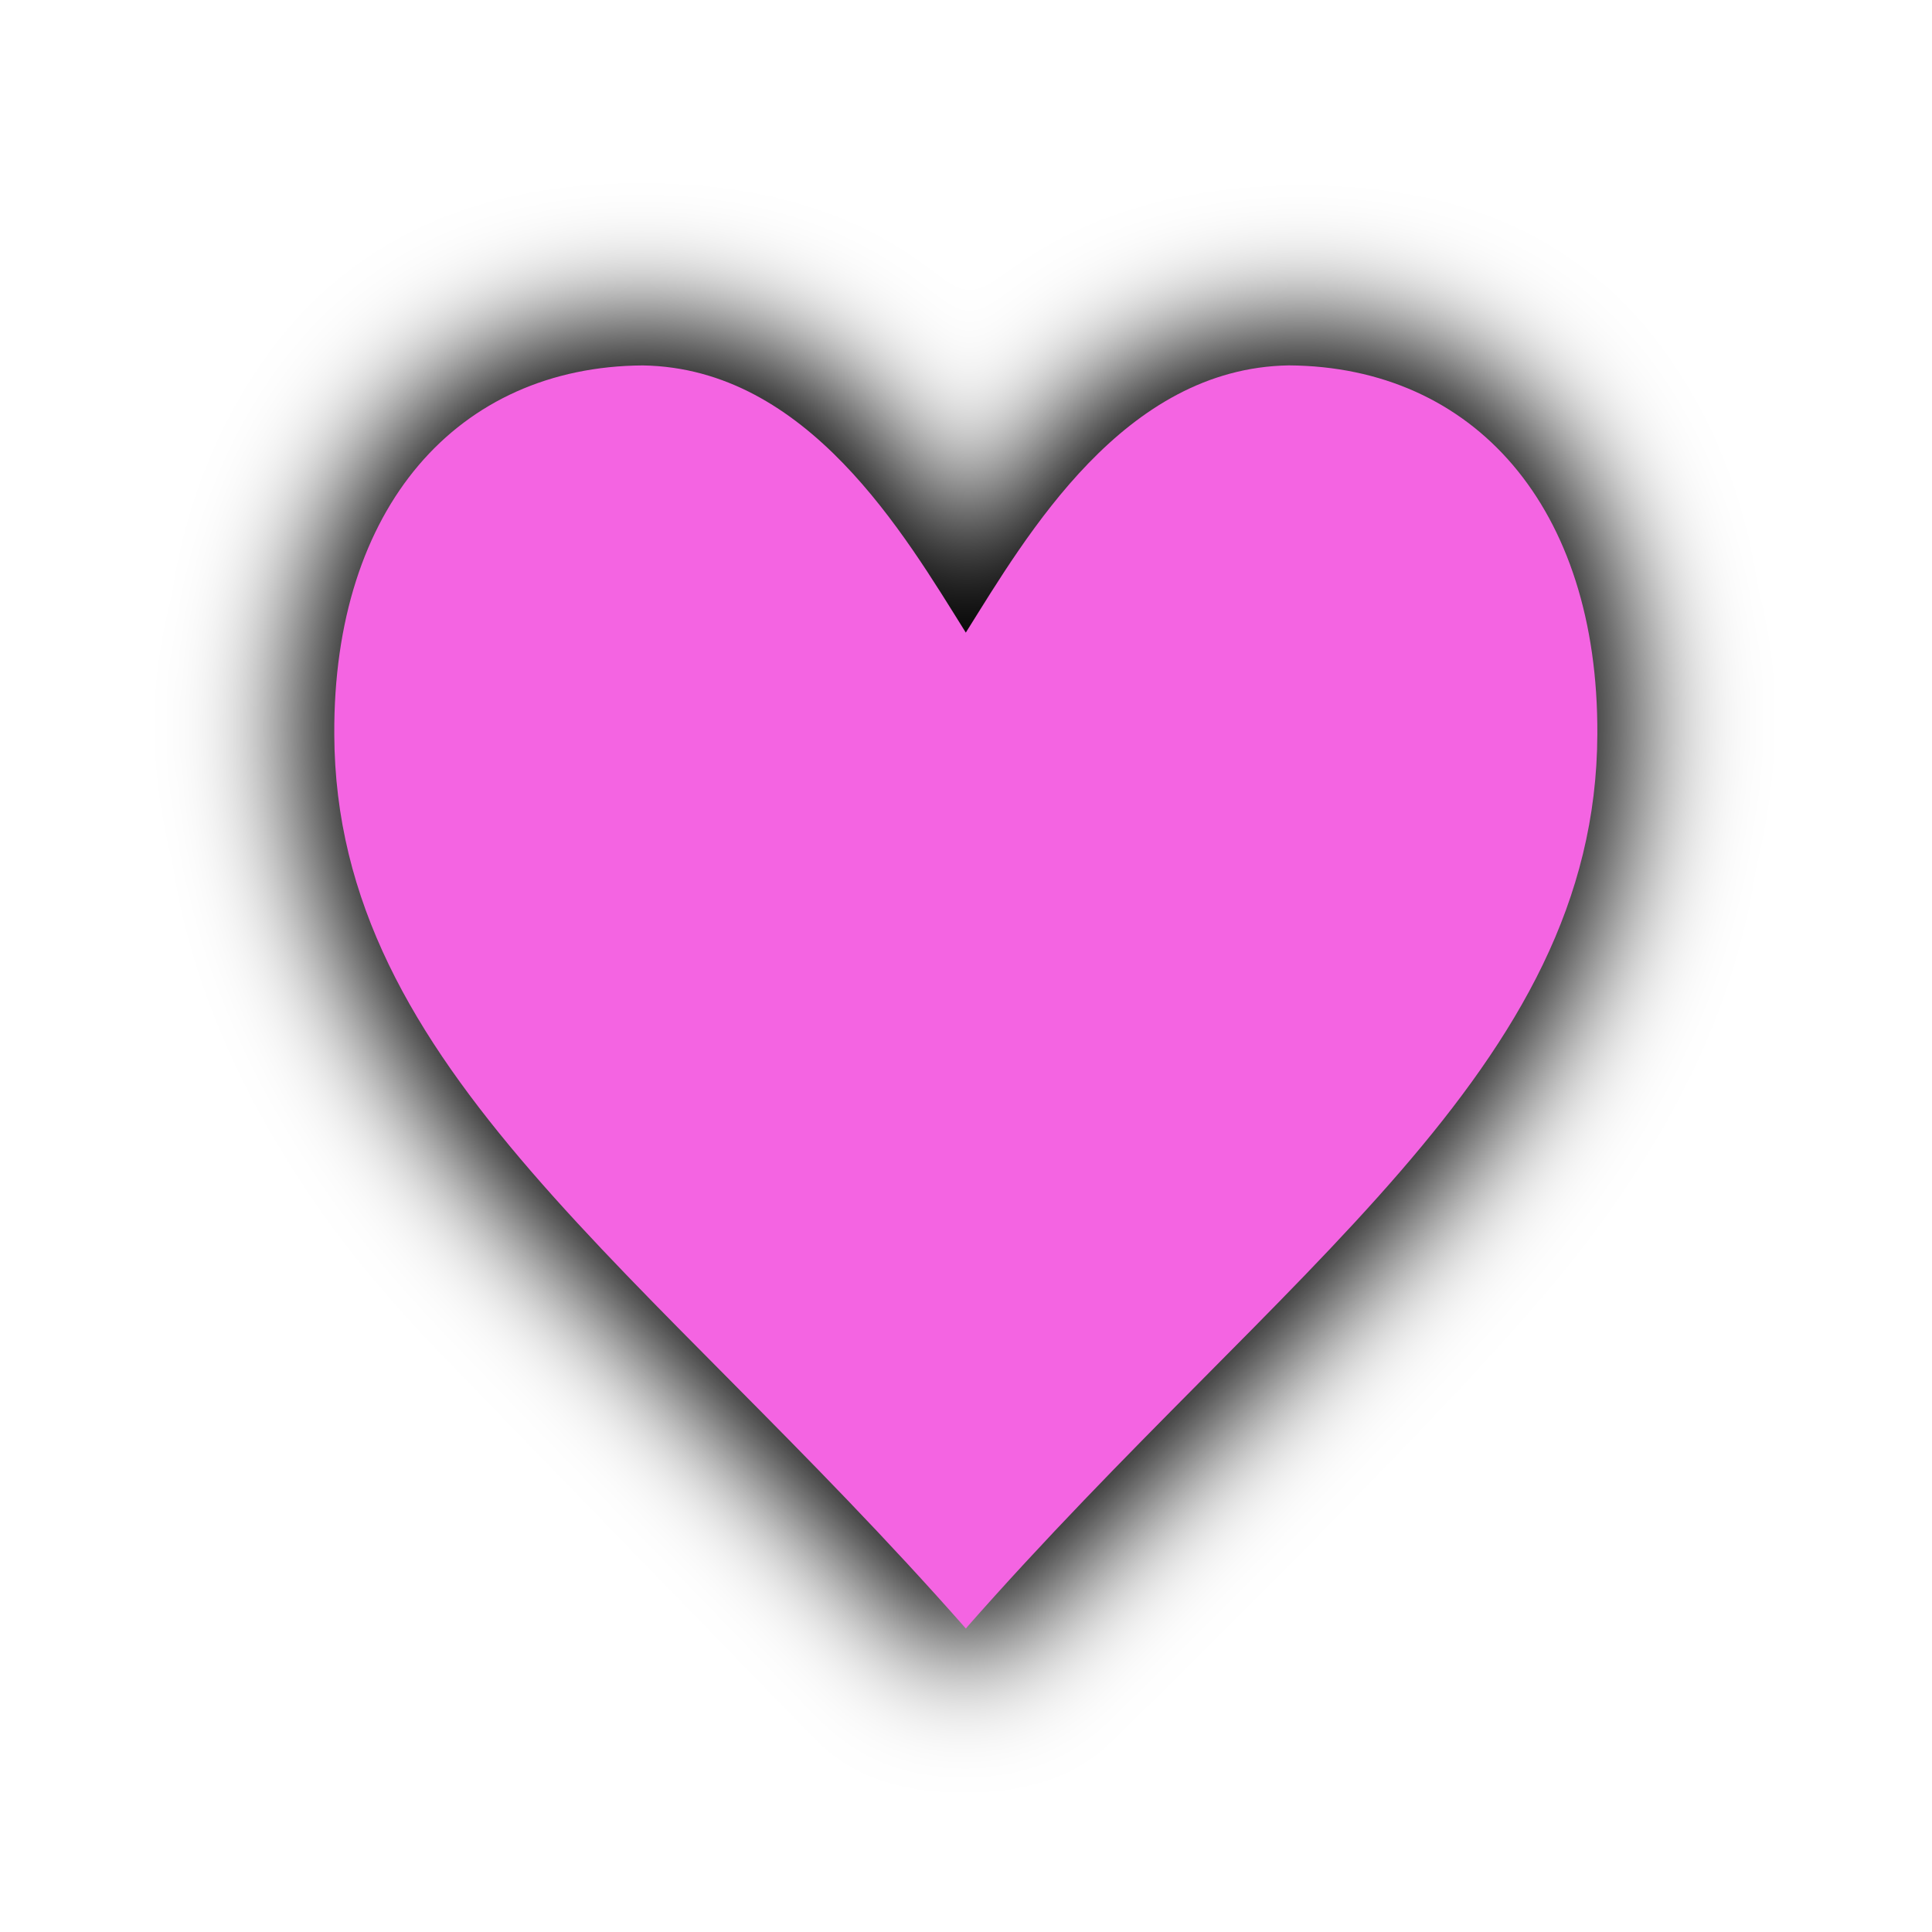
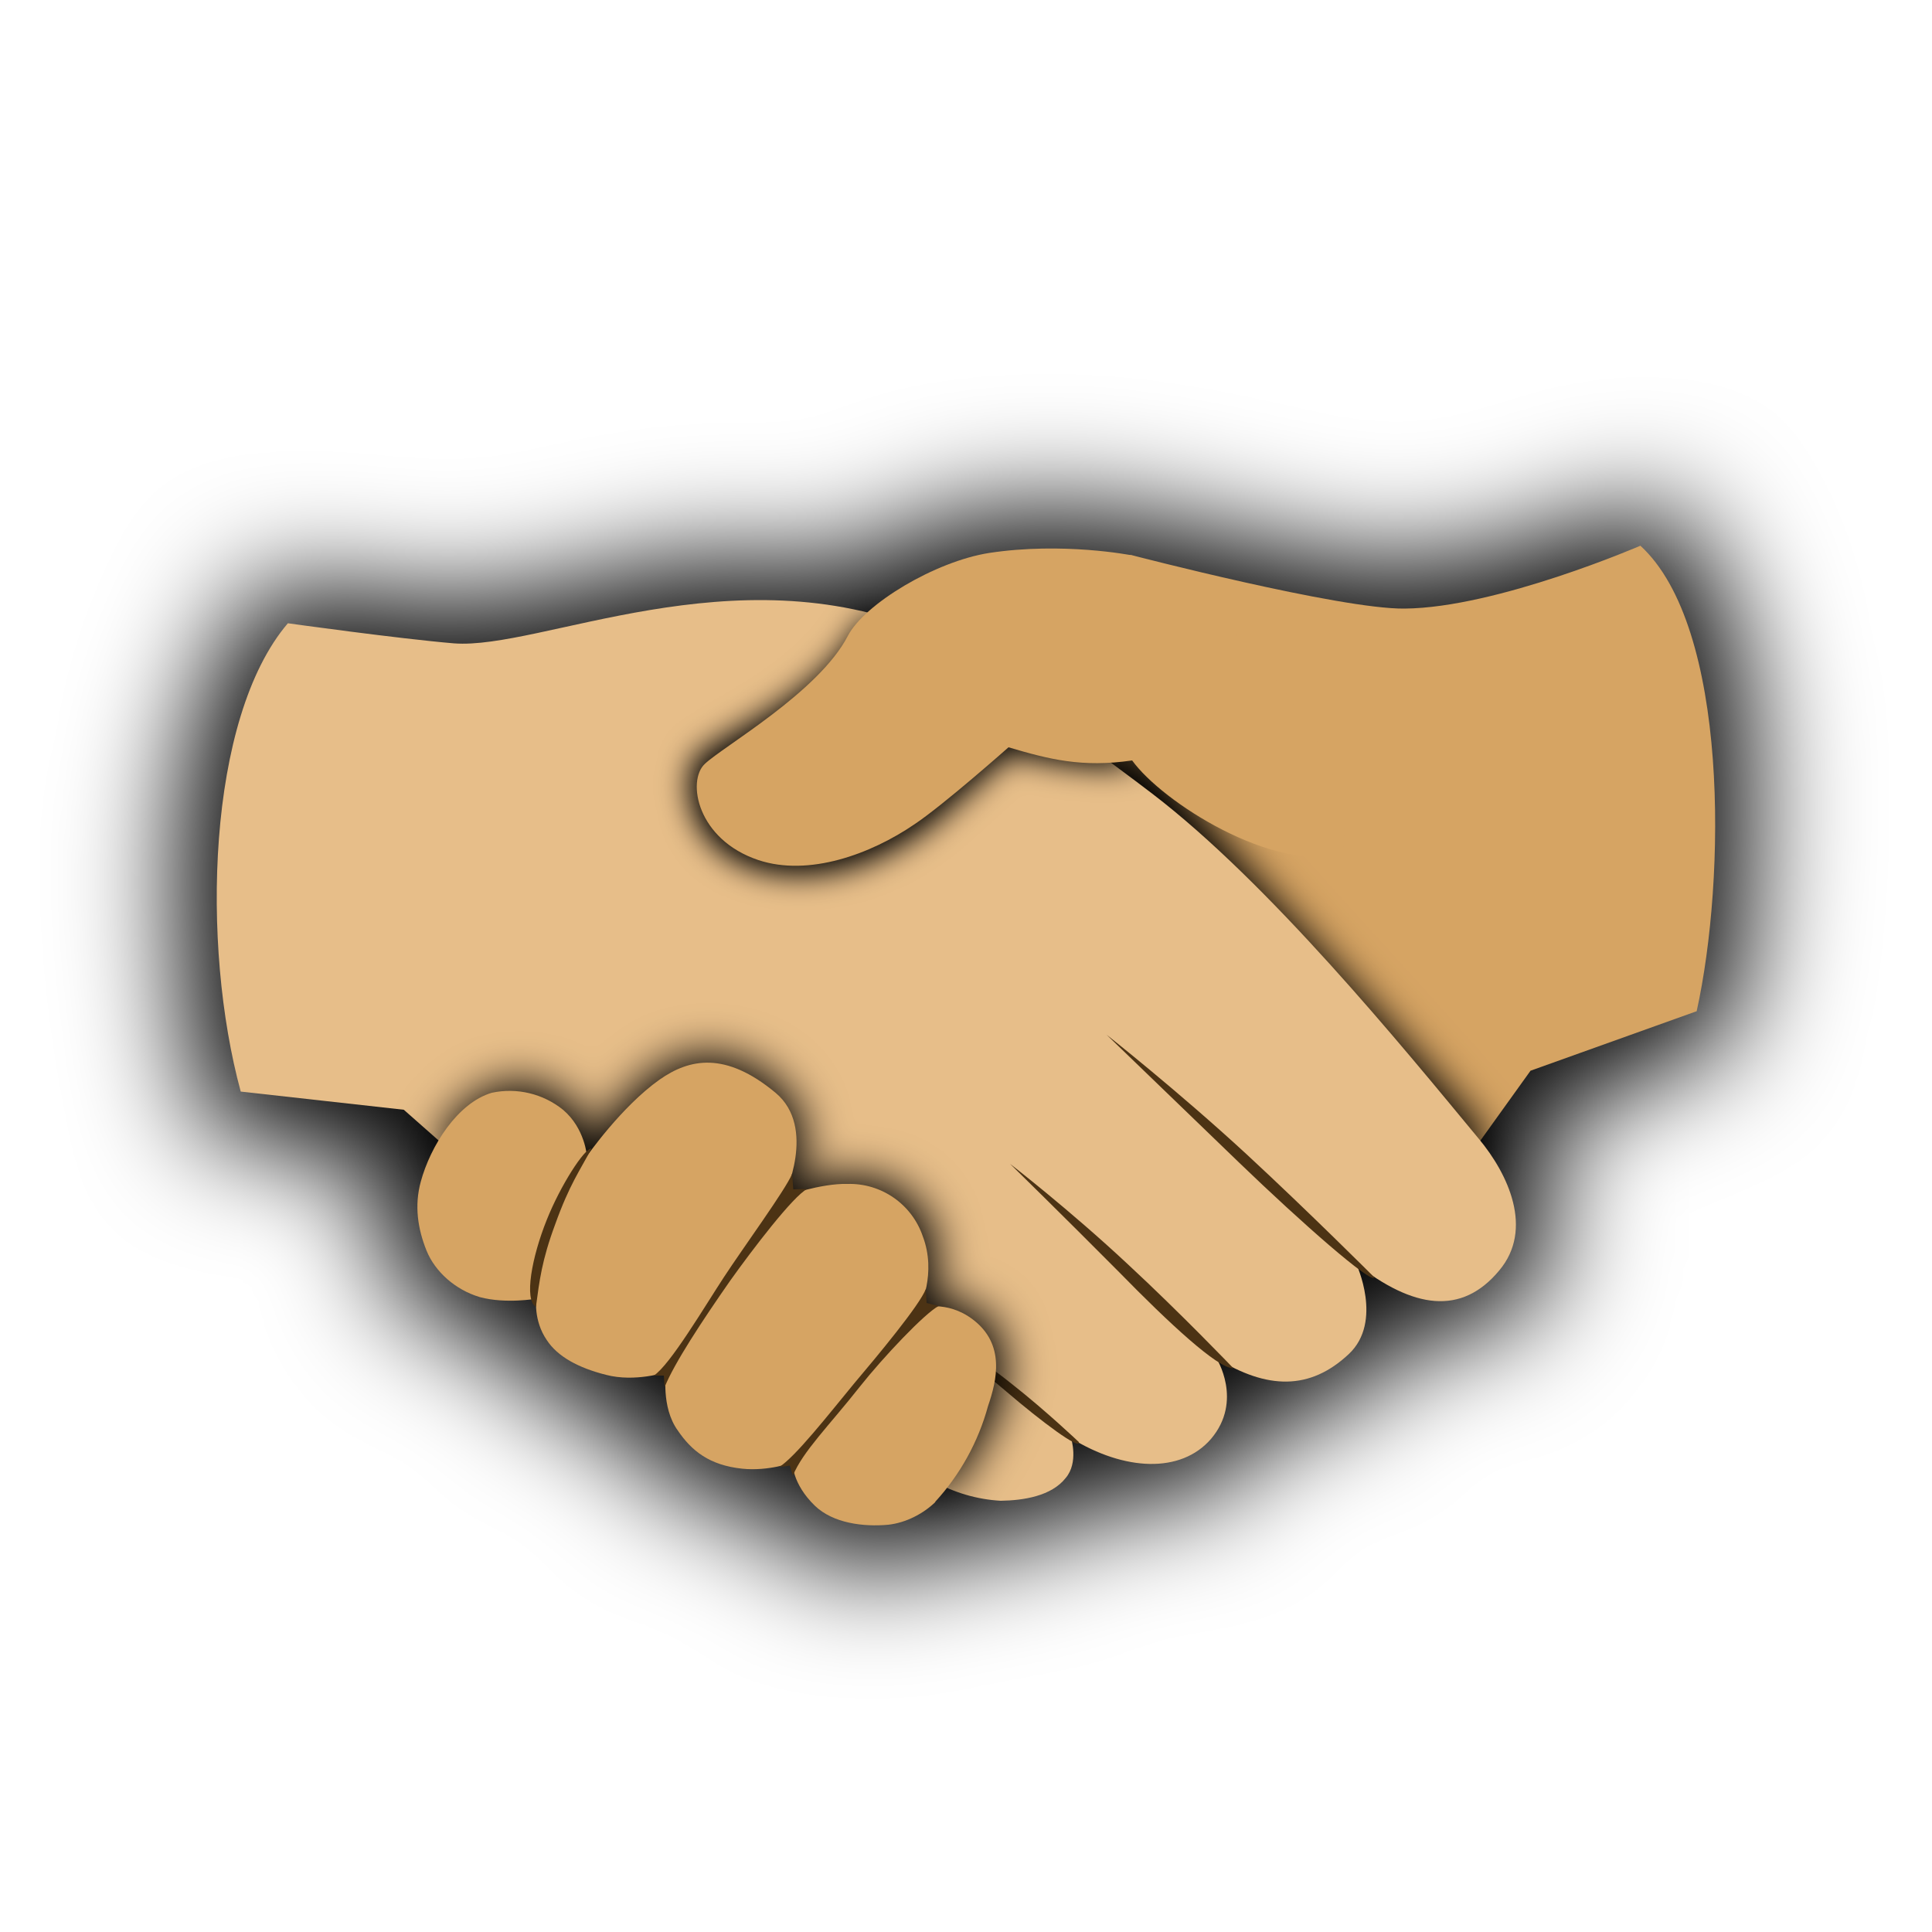
- <svg xmlns="http://www.w3.org/2000/svg" version="1.1" viewBox="0 0 50 50" id="svg2017" xml:space="preserve">
-   <defs id="defs1991">
-     <filter id="a" x="-0.108" y="-0.108" width="1.216" height="1.216" color-interpolation-filters="sRGB">
-       <feGaussianBlur stdDeviation="2.16" id="feGaussianBlur1988" />
+ <svg xmlns="http://www.w3.org/2000/svg" viewBox="0 0 50 50" xml:space="preserve">
+   <defs>
+     <filter id="d" x="-.09" y="-.12" width="1.19" height="1.24" color-interpolation-filters="sRGB">
+       <feGaussianBlur stdDeviation=".52" />
    </filter>
-     <filter style="color-interpolation-filters:sRGB" id="filter37092" x="-0.109" y="-0.107" width="1.217" height="1.215">
-       <feGaussianBlur stdDeviation="1.807" id="feGaussianBlur37094" />
+     <filter id="c" x="-.08" y="-.14" width="1.16" height="1.29" color-interpolation-filters="sRGB">
+       <feGaussianBlur stdDeviation=".36" />
+     </filter>
+     <filter id="b" x="-.11" y="-.11" width="1.21" height="1.21" color-interpolation-filters="sRGB">
+       <feGaussianBlur stdDeviation=".46" />
+     </filter>
+     <filter id="a" x="-.09" y="-.13" width="1.18" height="1.27" color-interpolation-filters="sRGB">
+       <feGaussianBlur stdDeviation="1.53" />
    </filter>
  </defs>
-   <path style="opacity:1;mix-blend-mode:normal;fill:#000000;fill-opacity:1;filter:url(#filter37092)" d="m 24.938,46 c 0,0 8.542,-8.301 13.125,-13.375 4.115,-4.555 6.834,-9.216 6.875,-15.191 C 44.974,12.163 41.962,5.671 35.125,5.688 c -8.087,0.02 -10.125,8.041 -10.125,8.041 0,0 -1.886,-8.141 -9.75,-8.106 C 7.968,5.654 5.082,12.422 5,17.375 4.908,22.961 7.911,28.452 12.125,32.812 16.769,37.619 24.938,46 24.938,46 Z" id="path35578" transform="matrix(0.8630549,0,0,0.8630549,3.419228,3.534672)" />
-   <path style="fill:#f464e2;fill-opacity:1;stroke-width:0.863" d="M 24.995,42.145 C 16.769,32.797 8.68,27.668 8.651,19.005 8.62,13.117 11.854,9.488 16.635,9.457 c 4.271,0.068 6.777,4.386 8.361,6.916 l 5.395,-0.134 4.809,9.562 -4.829,8.435 z" id="path24582-3" />
-   <path style="opacity:1;fill:#f464e2;fill-opacity:1;stroke-width:0.863" d="m 24.995,42.145 c 8.226,-9.349 16.316,-14.477 16.344,-23.141 0.032,-5.888 -3.203,-9.517 -7.983,-9.548 -4.271,0.068 -6.777,4.386 -8.361,6.916 l -2.7e-5,25.772 z" id="path24582" />
+   <path d="M6.87 15.09s3.5.57 5.03.57c2.29 0 4.37-1.05 6.66-1.1 1.53-.03 3.53.23 3.53.23s1.27-.93 2.1-1.16a12 12 0 0 1 4.31-.26c2.3.21 4.93 1.11 6.83 1.32 1.03.1 2.25-.05 3.27-.28 1.48-.33 4.33-1.37 4.33-1.37 1 .9 1.81 2.79 2.1 4.52.51 3.01-.03 9.25-.53 9.38l-3.94 1.62-1.06 1.19s.8 1.59.66 2.38a3.6 3.6 0 0 1-1.94 2.3c-.82.32-2.12-.18-2.12-.18s-.21.81-.54 1.28c-.39.56-1.07.97-1.75 1.06a4 4 0 0 1-1.27-.14s-.2.92-.48 1.33c-.4.58-1.17.9-1.87 1-.65.1-1.72-.32-1.72-.32s-.47.63-.81.82c-1 .54-1.94.76-2.94.37 0 0-.83.64-1.42.75-.9.15-2.13-.03-2.83-.61-.3-.26-.65-1.04-.65-1.04s-.85.15-1.32.03a3.4 3.4 0 0 1-1.69-1c-.27-.3-.5-1.12-.5-1.12s-1.38-.13-1.94-.5c-.54-.37-1.18-1.57-1.18-1.57s-1.15-.11-1.66-.4a3.3 3.3 0 0 1-1.56-1.94c-.2-.74.1-2.37.1-2.37l-4.6-.57s-.87-3.52-.77-7.45c.1-3.9 2.17-6.77 2.17-6.77" fill-rule="evenodd" filter="url(#a)" />
+   <path d="M42.45 14.12c2.3 2.1 2.22 8.61 1.46 12.05l-4.3 1.54-1.96 2.73C35.66 28.31 23 18.74 23 18.74s3.73-4.65 6.3-4.37c0 0 5.38 1.4 7.05 1.38 2.39-.02 6.11-1.63 6.11-1.63" fill="#d6a463" fill-rule="evenodd" />
+   <path d="M27.7 21.1c1.22-.57 1.9.91 3.27 2.5 1.34 1.55 4.27 4.67 5.82 6.5l-.42 1.23-10.12-9.39z" transform="translate(-2.1 -3.8)scale(1.10245)" fill-rule="evenodd" filter="url(#b)" />
+   <path d="M7.45 16.13s2.87.4 4.3.52c2.24.17 7.23-2.37 12.2-.31 0 0 3.69 2.53 5.87 4.2 3.02 2.31 6.44 6.5 8.45 8.93.76.91 1.43 2.34.53 3.41-.98 1.18-2.23.98-3.7-.17 0 0 .7 1.49-.19 2.33-1.01.95-2.12.92-3.43.11 0 0 .7 1.1-.14 2.09-.78.9-2.24.83-3.62-.02 0 0 .2.63-.14 1.03-.37.47-1.09.58-1.68.59a4 4 0 0 1-1.76-.52c-3.8-1.83-10.97-7.2-10.97-7.2l-2.72-2.4-4.22-.47c-1.03-3.78-.88-9.66 1.22-12.12" fill="#e7be89" fill-rule="evenodd" />
+   <path style="mix-blend-mode:normal" d="M22.2 17.93c-.84 1.73-3.04 2.62-3.88 3.22-.37.27-.43 1.7.7 2.4 1.21.75 2.68.34 3.19.14A6 6 0 0 0 24 22.6l1.62-1.47s2.46.6 3.03.17l-3.2-2.74Z" transform="translate(-2.1 -3.8)scale(1.10245)" fill-rule="evenodd" filter="url(#c)" />
+   <path d="M27.92 37.32s-.84-.8-1.73-1.5c-1-.8-1.85-1.28-1.85-1.28s.72.65 1.7 1.47c.91.78 1.93 1.54 1.88 1.31" fill="#4c3314" fill-rule="evenodd" />
+   <path d="M18.24 19.77c-.47.44-.2 1.96 1.39 2.49 1.3.43 2.9-.15 4.04-.93.75-.5 2.43-1.99 2.43-1.99 1.05.31 1.9.53 3.2.34.78 1.08 3.64 2.9 5.45 2.42.58-2.9-3.95-7.2-5.47-7.73 0 0-1.77-.35-3.68-.06-1.4.22-3.23 1.32-3.66 2.15-.75 1.45-3.23 2.86-3.7 3.31" fill="#d6a463" fill-rule="evenodd" />
+   <path style="mix-blend-mode:normal" d="M12.13 30.27s1.05-1.78 2.4-1.34 1.21 1.5 1.21 1.5 1.25-2.27 2.8-2.22c.96.03 1.95.7 2.2 1.65.2.71-.29 1.54-.29 1.54s1.65-.82 2.75.11c1.16.97.52 2.48.52 2.48s.76-.13 1.36.4c.35.32.44.95.4 1.5-.08.94-1.39 2.62-1.39 2.62a34 34 0 0 1-11.96-8.24" transform="translate(-2.1 -3.8)scale(1.10245)" fill-rule="evenodd" filter="url(#d)" />
+   <path d="M24.2 38.87a6 6 0 0 0 1.37-2.48c.23-.67.45-1.6-.39-2.24-.68-.52-1.38-.3-1.38-.3s.45-.89.08-1.86a2 2 0 0 0-1.95-1.35c-.68-.02-1.64.32-1.64.32s.86-1.78-.22-2.68c-1.3-1.08-2.23-.88-3-.34-.99.7-1.88 1.98-1.88 1.98s-.05-.72-.62-1.2a2.2 2.2 0 0 0-1.84-.44c-.89.26-1.59 1.38-1.84 2.3-.17.62-.08 1.22.15 1.79.22.54.74 1.01 1.38 1.2.67.18 1.46.04 1.46.04s-.08.56.27 1.07c.28.43.82.72 1.53.9.76.2 1.56-.07 1.56-.07s-.14.9.3 1.51c.36.53.82.9 1.67.99.68.07 1.3-.16 1.3-.16s-.02.54.58 1.12c.47.45 1.25.55 1.9.49.45-.05.9-.28 1.22-.59" fill="#d6a463" fill-rule="evenodd" />
+   <path d="M35.57 33.06s-1.7-1.7-3.3-3.18c-1.8-1.66-3.63-3.1-3.63-3.1l3.43 3.31c1.63 1.57 3.43 3.15 3.5 2.97m-3.66 2.34s-1.36-1.42-2.72-2.68c-1.52-1.42-3.05-2.6-3.05-2.6s1.36 1.33 2.82 2.8c1.29 1.32 2.55 2.49 2.95 2.49m-18.04-1.59c.09-.67.15-1.2.5-2.14.37-1.03.64-1.39.94-1.96-.19 0-.81.97-1.16 1.85-.39.97-.59 2.07-.28 2.25m3.33 2.08c.25-.62.96-1.7 1.7-2.76.57-.8 1.63-2.19 1.99-2.37l-.36.01-.03-.4c-.17.41-1.26 1.9-1.77 2.68-.48.73-1.39 2.27-1.81 2.54h.26zm3.32 2.29c.25-.62.95-1.31 1.73-2.3.61-.77 1.68-1.9 2.04-2.09l-.31-.08-.02-.36c-.16.42-1.26 1.74-1.86 2.45-.66.8-1.52 1.9-1.94 2.16l.28-.04z" fill="#4c3314" fill-rule="evenodd" />
</svg>
